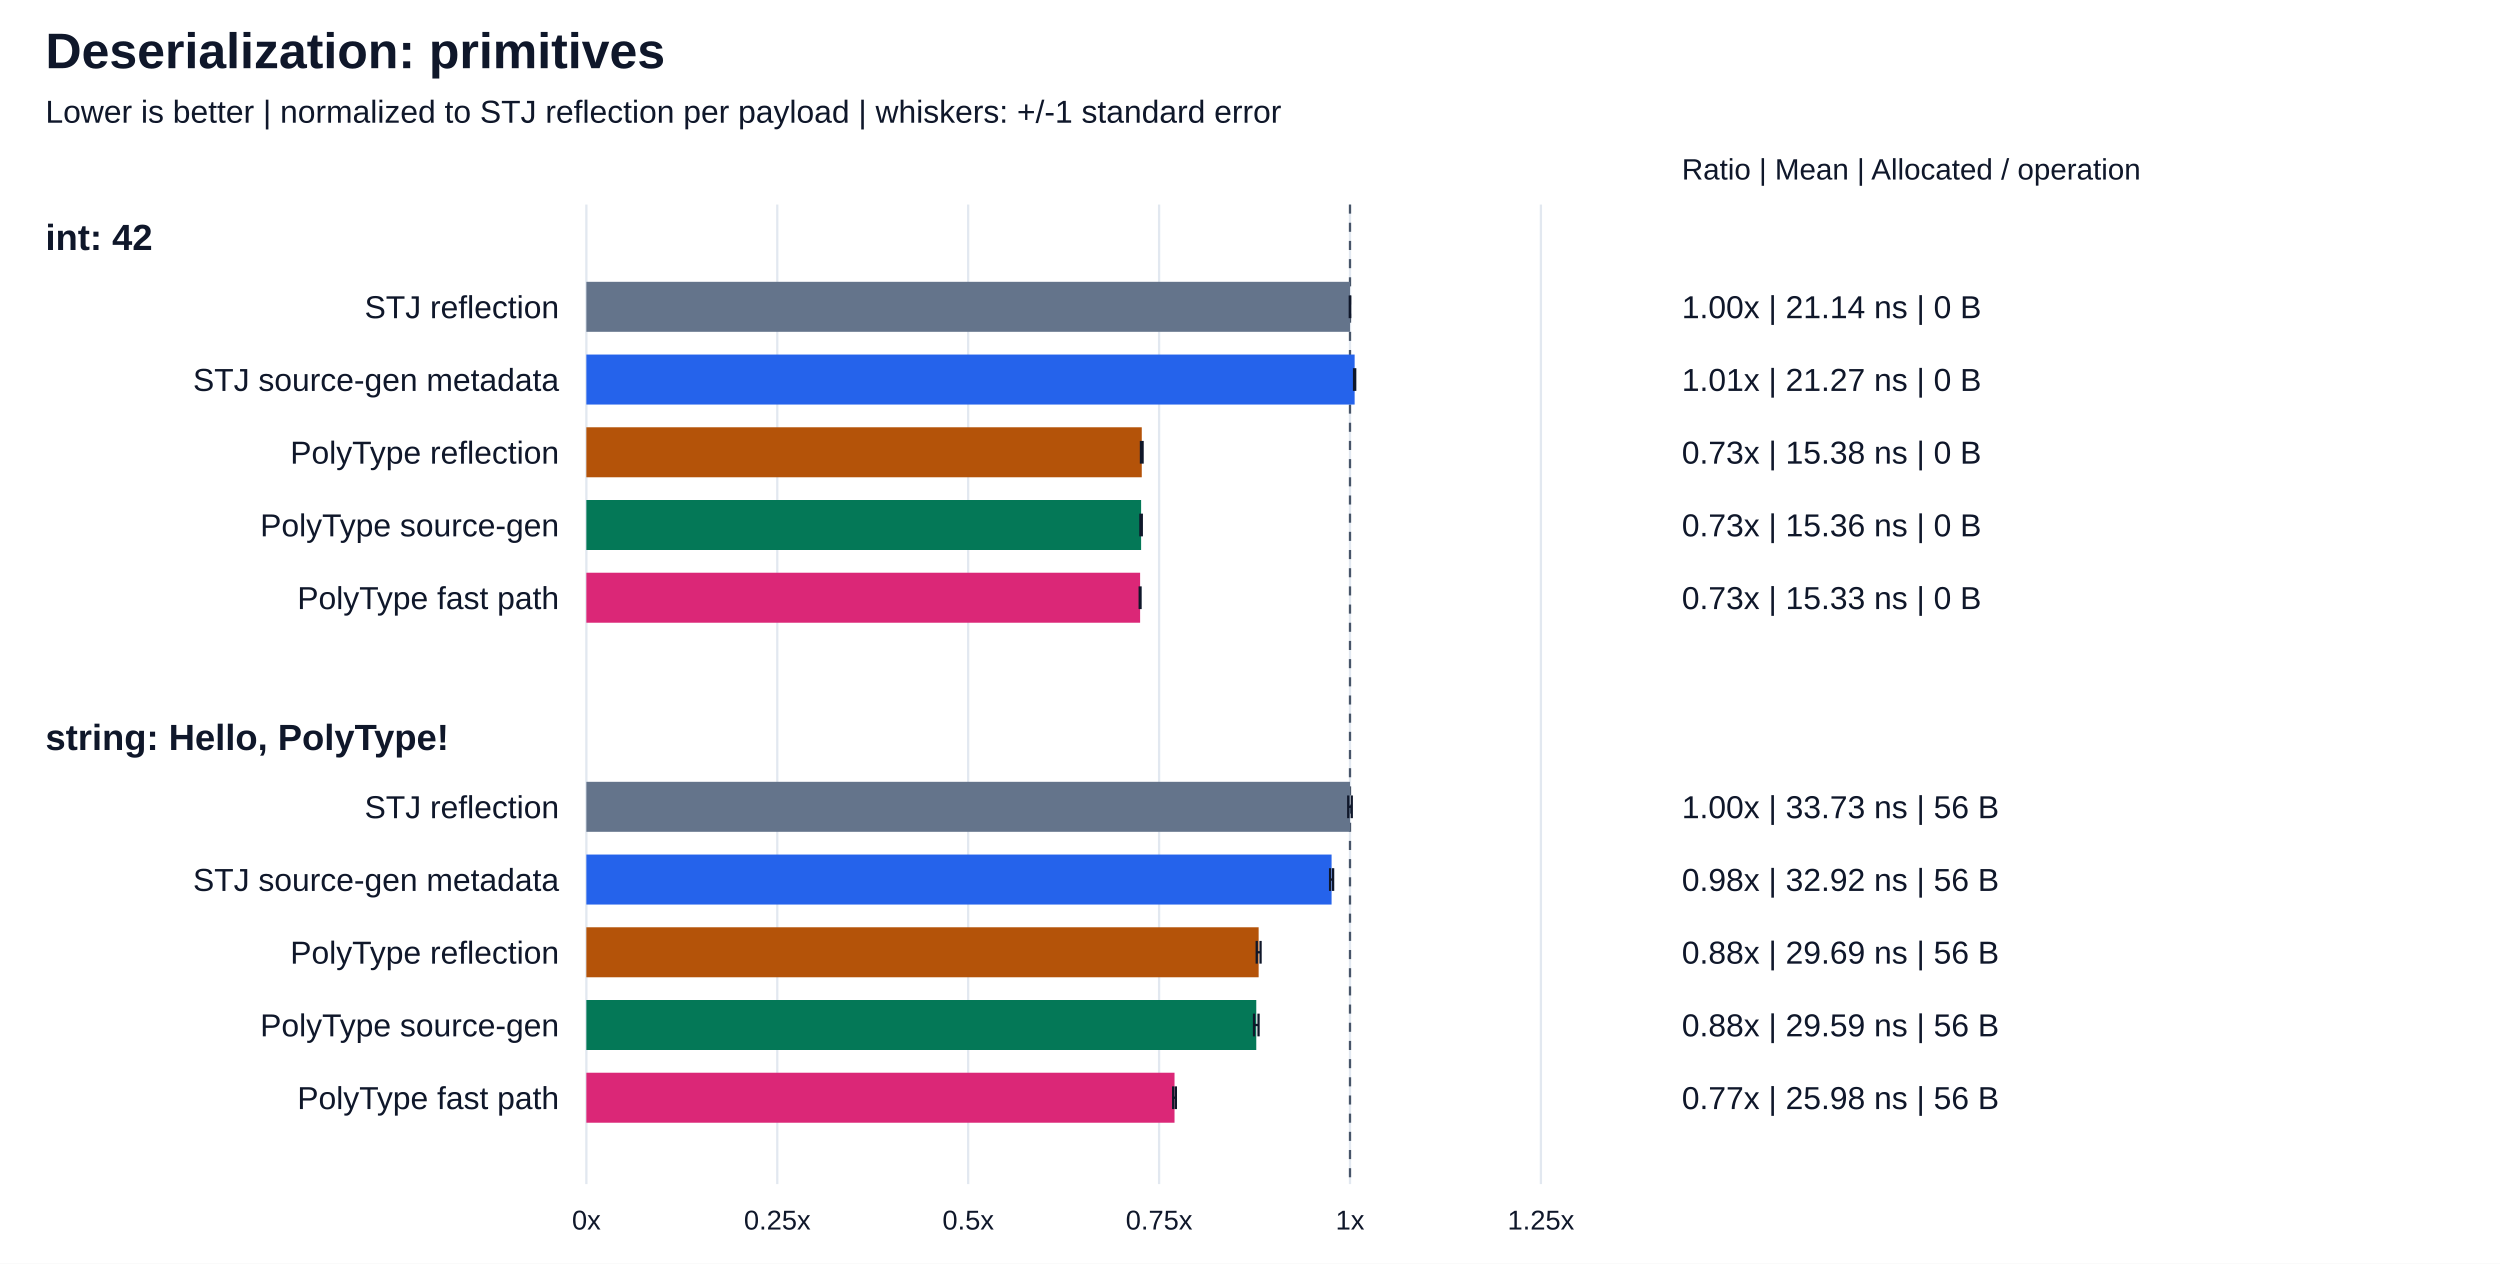
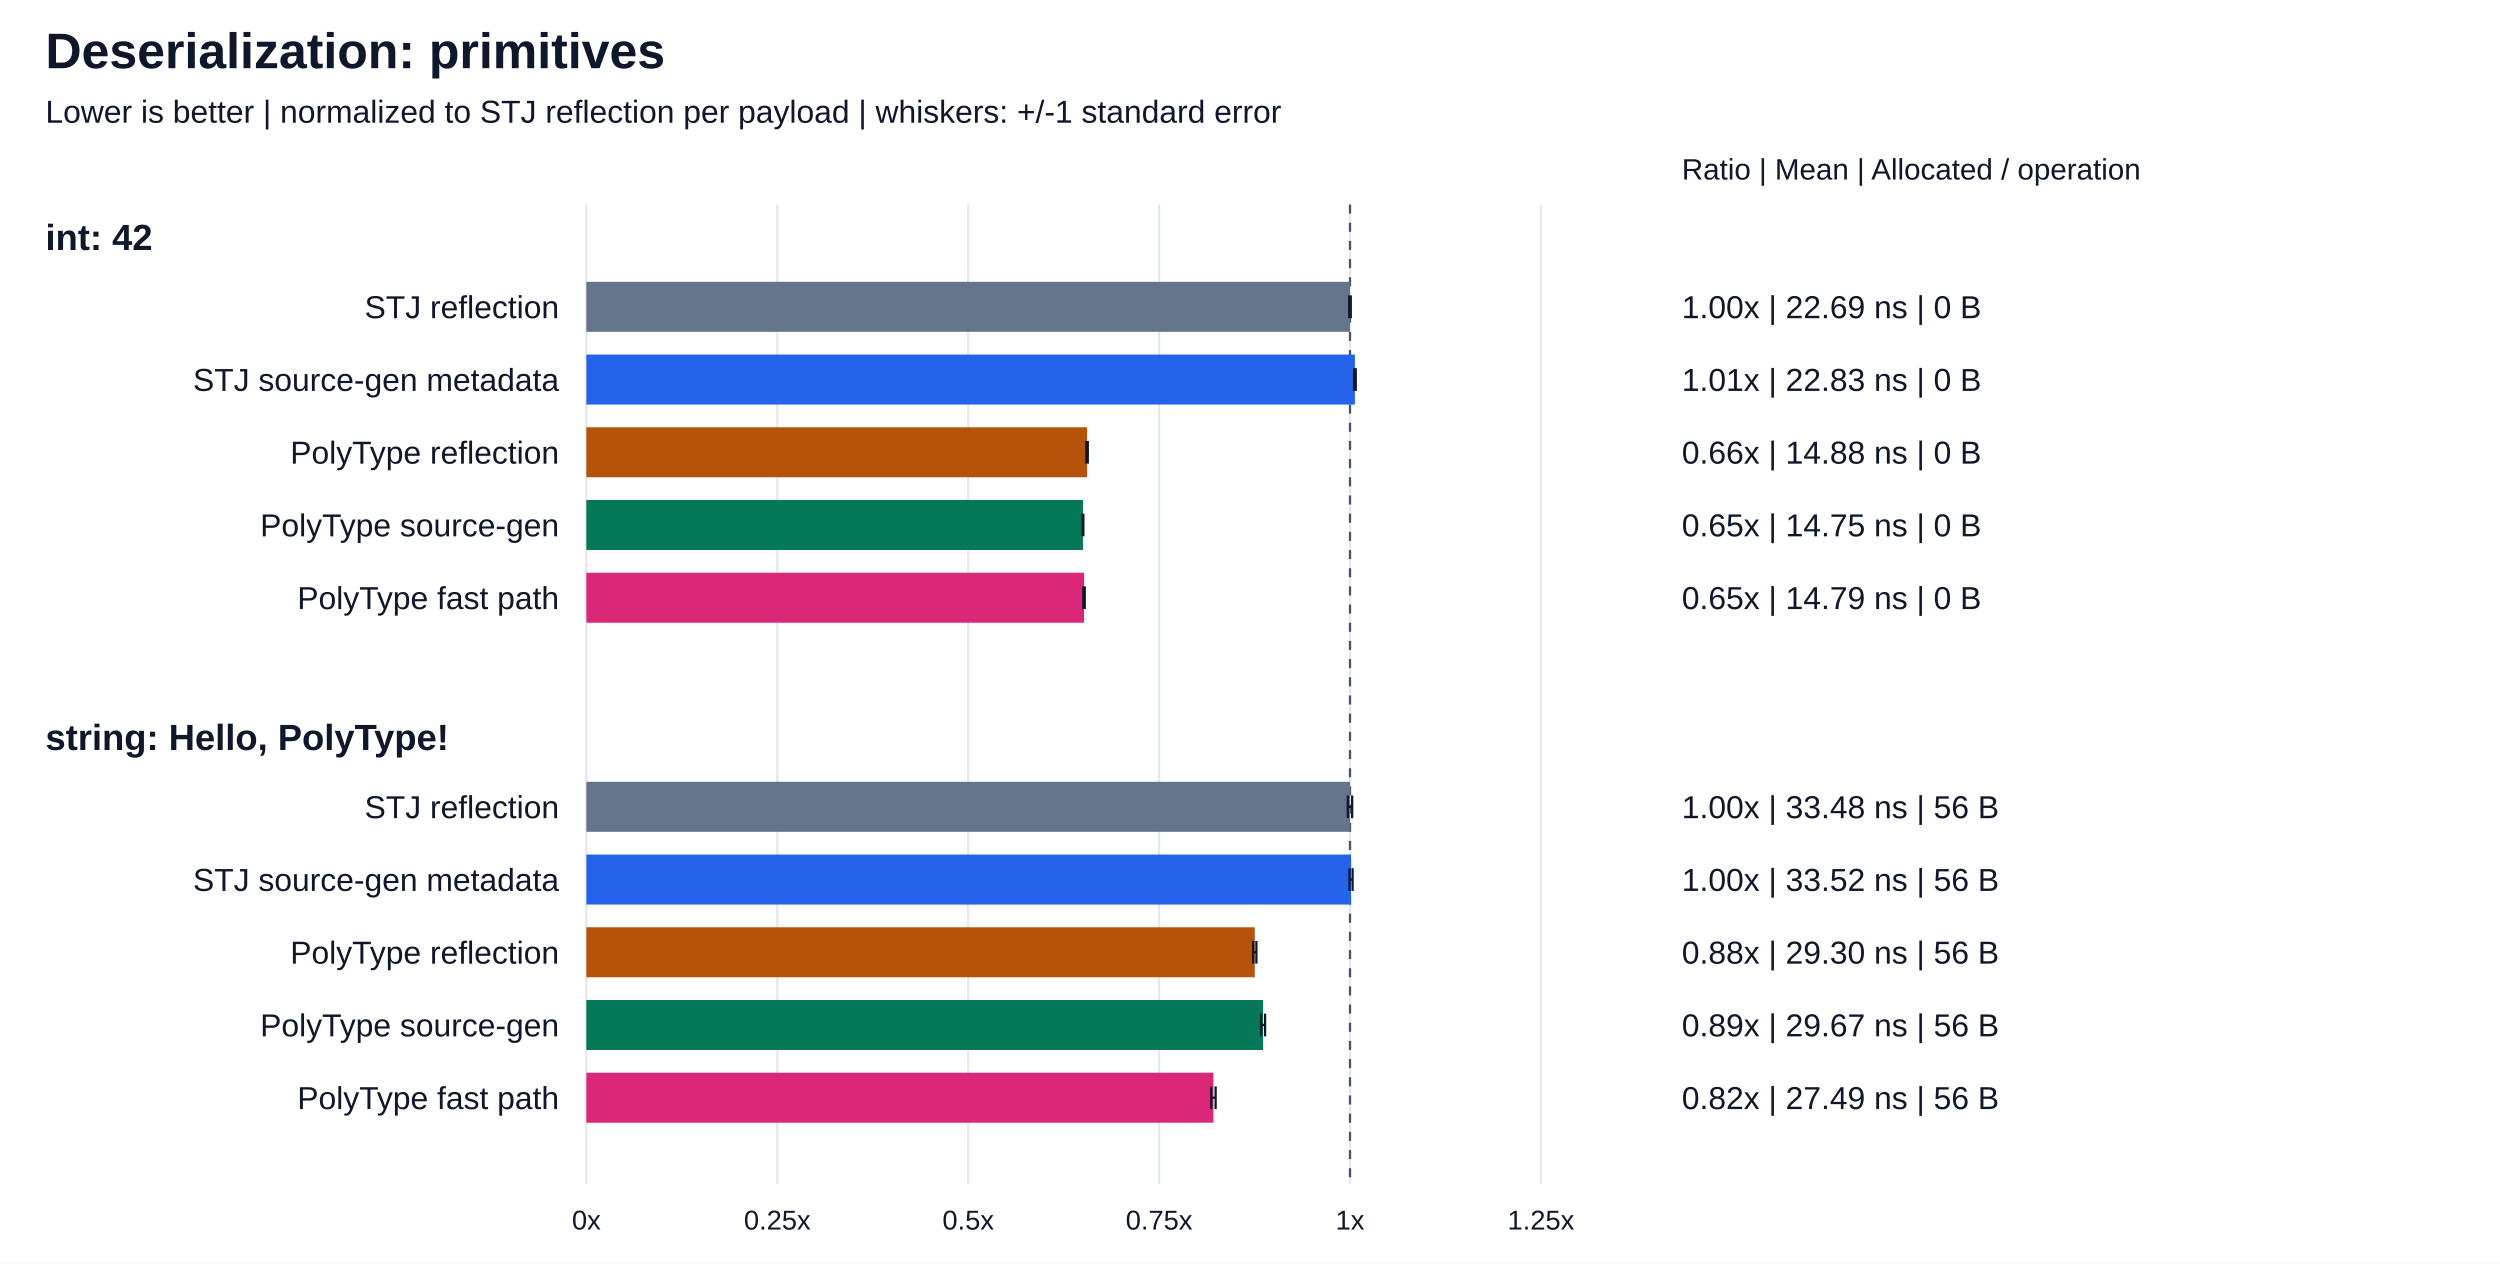
<svg xmlns="http://www.w3.org/2000/svg" width="1100" height="556" viewBox="0 0 1100 556" role="img" aria-labelledby="title desc">
  <rect width="100%" height="100%" fill="#ffffff" />
  <g font-family="Arial, sans-serif" font-size="14" fill="#0f172a">
    <text x="20" y="30" font-size="22" font-weight="bold">Deserialization: primitives</text>
    <text x="20" y="54">Lower is better | normalized to STJ reflection per payload | whiskers: +/-1 standard error</text>
    <text x="740" y="79" font-size="13">Ratio | Mean | Allocated / operation</text>
    <line x1="258.00" y1="90" x2="258.00" y2="521" stroke="#e2e8f0" />
    <text x="258.00" y="541" text-anchor="middle" font-size="12">0x</text>
    <line x1="342.00" y1="90" x2="342.00" y2="521" stroke="#e2e8f0" />
    <text x="342.00" y="541" text-anchor="middle" font-size="12">0.25x</text>
    <line x1="426.00" y1="90" x2="426.00" y2="521" stroke="#e2e8f0" />
    <text x="426.00" y="541" text-anchor="middle" font-size="12">0.5x</text>
    <line x1="510.00" y1="90" x2="510.00" y2="521" stroke="#e2e8f0" />
    <text x="510.00" y="541" text-anchor="middle" font-size="12">0.75x</text>
    <line x1="594.00" y1="90" x2="594.00" y2="521" stroke="#e2e8f0" />
    <text x="594.00" y="541" text-anchor="middle" font-size="12">1x</text>
    <line x1="678.00" y1="90" x2="678.00" y2="521" stroke="#e2e8f0" />
    <text x="678.00" y="541" text-anchor="middle" font-size="12">1.25x</text>
    <line x1="594.00" y1="90" x2="594.00" y2="521" stroke="#475569" stroke-dasharray="4 4" />
    <text x="20" y="110" font-weight="bold" font-size="16">int: 42</text>
    <text x="246" y="140" text-anchor="end">STJ reflection</text>
    <rect x="258" y="124" width="336.00" height="22" fill="#64748b" />
-     <path d="M 593.91 135 H 594.09 M 593.91 130 V 140 M 594.09 130 V 140" stroke="#0f172a" fill="none" />
-     <text x="740" y="140">1.00x | 21.14 ns | 0 B</text>
+     <path d="M 593.66 135 H 594.34 M 593.66 130 V 140 M 594.34 130 V 140" stroke="#0f172a" fill="none" />
+     <text x="740" y="140">1.00x | 22.69 ns | 0 B</text>
    <text x="246" y="172" text-anchor="end">STJ source-gen metadata</text>
-     <rect x="258" y="156" width="338.04" height="22" fill="#2563eb" />
-     <path d="M 595.78 167 H 596.29 M 595.78 162 V 172 M 596.29 162 V 172" stroke="#0f172a" fill="none" />
-     <text x="740" y="172">1.01x | 21.27 ns | 0 B</text>
+     <rect x="258" y="156" width="338.16" height="22" fill="#2563eb" />
+     <path d="M 595.79 167 H 596.54 M 595.79 162 V 172 M 596.54 162 V 172" stroke="#0f172a" fill="none" />
+     <text x="740" y="172">1.01x | 22.83 ns | 0 B</text>
    <text x="246" y="204" text-anchor="end">PolyType reflection</text>
-     <rect x="258" y="188" width="244.38" height="22" fill="#b45309" />
-     <path d="M 502.02 199 H 502.74 M 502.02 194 V 204 M 502.74 194 V 204" stroke="#0f172a" fill="none" />
-     <text x="740" y="204">0.73x | 15.38 ns | 0 B</text>
+     <rect x="258" y="188" width="220.31" height="22" fill="#b45309" />
+     <path d="M 477.99 199 H 478.63 M 477.99 194 V 204 M 478.63 194 V 204" stroke="#0f172a" fill="none" />
+     <text x="740" y="204">0.66x | 14.88 ns | 0 B</text>
    <text x="246" y="236" text-anchor="end">PolyType source-gen</text>
-     <rect x="258" y="220" width="244.09" height="22" fill="#047857" />
-     <path d="M 501.78 231 H 502.39 M 501.78 226 V 236 M 502.39 226 V 236" stroke="#0f172a" fill="none" />
-     <text x="740" y="236">0.73x | 15.36 ns | 0 B</text>
+     <rect x="258" y="220" width="218.51" height="22" fill="#047857" />
+     <path d="M 476.34 231 H 476.68 M 476.34 226 V 236 M 476.68 226 V 236" stroke="#0f172a" fill="none" />
+     <text x="740" y="236">0.65x | 14.75 ns | 0 B</text>
    <text x="246" y="268" text-anchor="end">PolyType fast path</text>
-     <rect x="258" y="252" width="243.65" height="22" fill="#db2777" />
-     <path d="M 501.47 263 H 501.84 M 501.47 258 V 268 M 501.84 258 V 268" stroke="#0f172a" fill="none" />
-     <text x="740" y="268">0.73x | 15.33 ns | 0 B</text>
+     <rect x="258" y="252" width="218.99" height="22" fill="#db2777" />
+     <path d="M 476.68 263 H 477.29 M 476.68 258 V 268 M 477.29 258 V 268" stroke="#0f172a" fill="none" />
+     <text x="740" y="268">0.65x | 14.79 ns | 0 B</text>
    <text x="20" y="330" font-weight="bold" font-size="16">string: Hello, PolyType!</text>
    <text x="246" y="360" text-anchor="end">STJ reflection</text>
    <rect x="258" y="344" width="336.00" height="22" fill="#64748b" />
-     <path d="M 593.22 355 H 594.78 M 593.22 350 V 360 M 594.78 350 V 360" stroke="#0f172a" fill="none" />
-     <text x="740" y="360">1.00x | 33.73 ns | 56 B</text>
+     <path d="M 593.05 355 H 594.95 M 593.05 350 V 360 M 594.95 350 V 360" stroke="#0f172a" fill="none" />
+     <text x="740" y="360">1.00x | 33.48 ns | 56 B</text>
    <text x="246" y="392" text-anchor="end">STJ source-gen metadata</text>
-     <rect x="258" y="376" width="327.90" height="22" fill="#2563eb" />
-     <path d="M 585.24 387 H 586.57 M 585.24 382 V 392 M 586.57 382 V 392" stroke="#0f172a" fill="none" />
-     <text x="740" y="392">0.98x | 32.92 ns | 56 B</text>
+     <rect x="258" y="376" width="336.45" height="22" fill="#2563eb" />
+     <path d="M 593.76 387 H 595.14 M 593.76 382 V 392 M 595.14 382 V 392" stroke="#0f172a" fill="none" />
+     <text x="740" y="392">1.00x | 33.52 ns | 56 B</text>
    <text x="246" y="424" text-anchor="end">PolyType reflection</text>
-     <rect x="258" y="408" width="295.80" height="22" fill="#b45309" />
-     <path d="M 552.96 419 H 554.65 M 552.96 414 V 424 M 554.65 414 V 424" stroke="#0f172a" fill="none" />
-     <text x="740" y="424">0.88x | 29.69 ns | 56 B</text>
+     <rect x="258" y="408" width="294.10" height="22" fill="#b45309" />
+     <path d="M 551.39 419 H 552.81 M 551.39 414 V 424 M 552.81 414 V 424" stroke="#0f172a" fill="none" />
+     <text x="740" y="424">0.88x | 29.30 ns | 56 B</text>
    <text x="246" y="456" text-anchor="end">PolyType source-gen</text>
-     <rect x="258" y="440" width="294.76" height="22" fill="#047857" />
-     <path d="M 551.76 451 H 553.76 M 551.76 446 V 456 M 553.76 446 V 456" stroke="#0f172a" fill="none" />
-     <text x="740" y="456">0.88x | 29.59 ns | 56 B</text>
+     <rect x="258" y="440" width="297.75" height="22" fill="#047857" />
+     <path d="M 554.87 451 H 556.63 M 554.87 446 V 456 M 556.63 446 V 456" stroke="#0f172a" fill="none" />
+     <text x="740" y="456">0.89x | 29.67 ns | 56 B</text>
    <text x="246" y="488" text-anchor="end">PolyType fast path</text>
-     <rect x="258" y="472" width="258.79" height="22" fill="#db2777" />
-     <path d="M 516.20 483 H 517.38 M 516.20 478 V 488 M 517.38 478 V 488" stroke="#0f172a" fill="none" />
-     <text x="740" y="488">0.77x | 25.98 ns | 56 B</text>
+     <rect x="258" y="472" width="275.91" height="22" fill="#db2777" />
+     <path d="M 532.95 483 H 534.87 M 532.95 478 V 488 M 534.87 478 V 488" stroke="#0f172a" fill="none" />
+     <text x="740" y="488">0.82x | 27.49 ns | 56 B</text>
  </g>
</svg>
